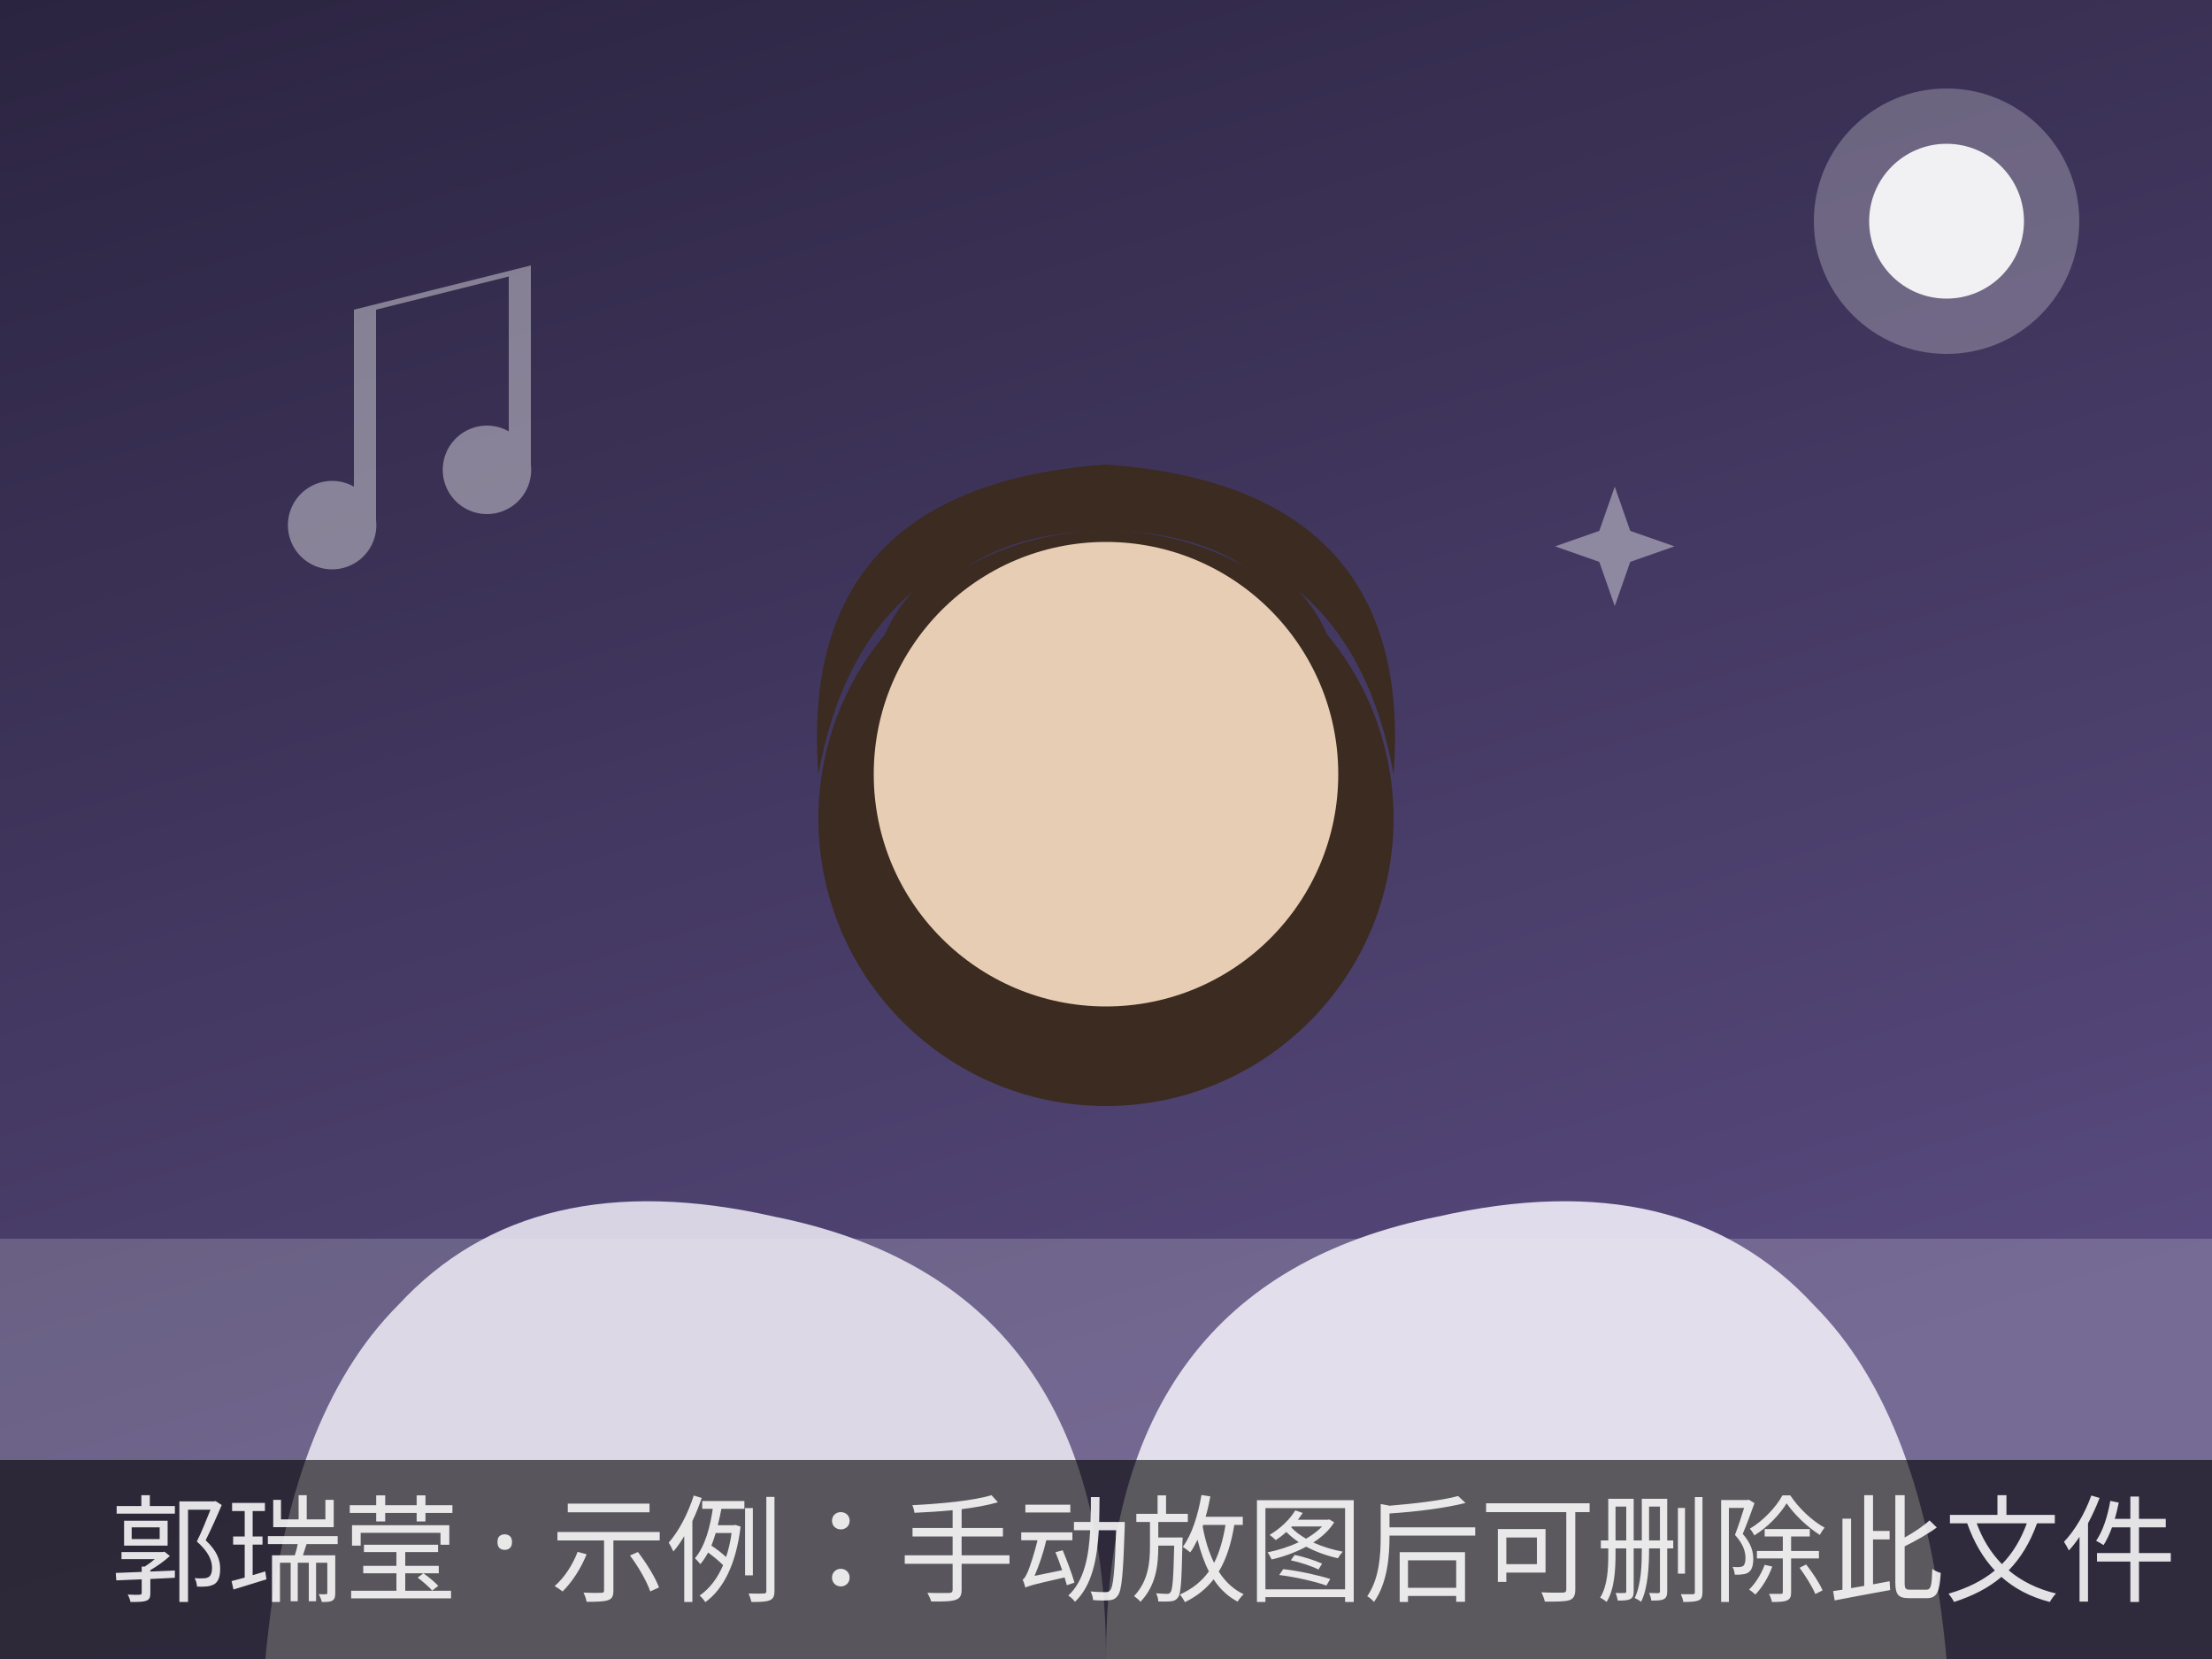
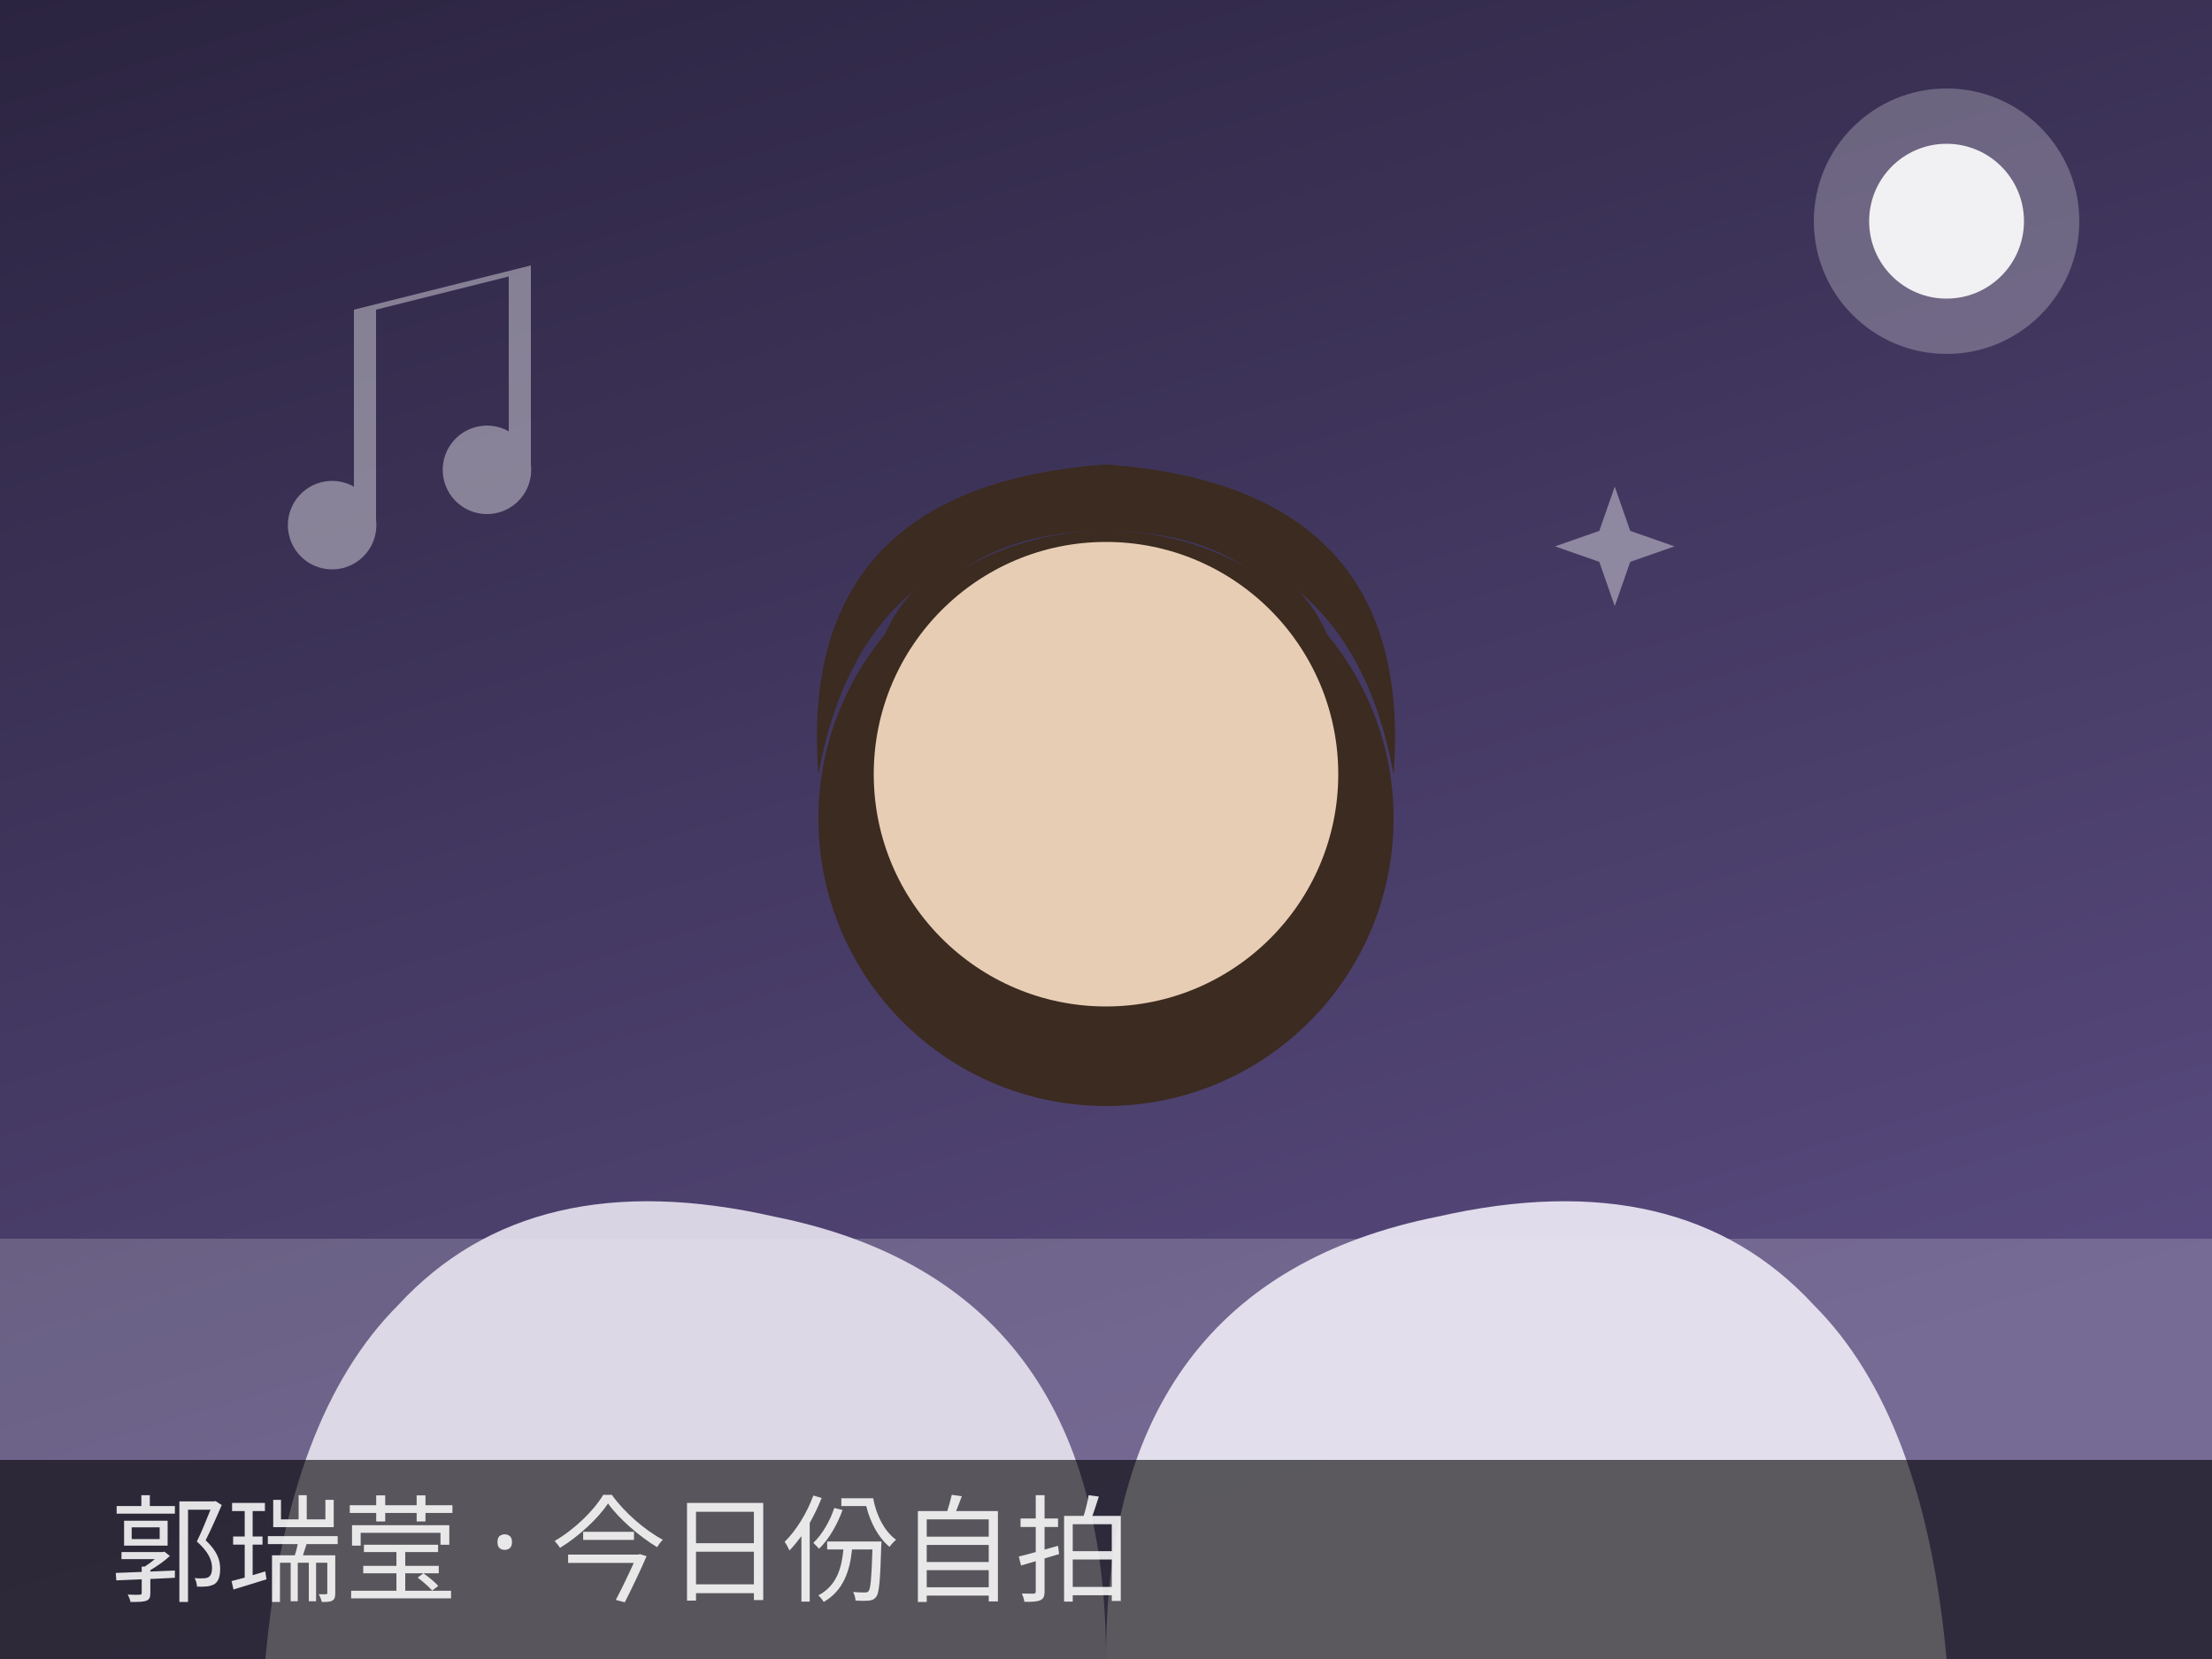
<svg xmlns="http://www.w3.org/2000/svg" viewBox="0 0 200 150">
  <defs>
    <linearGradient id="g" x1="0" y1="0" x2="0.4" y2="1">
      <stop offset="0" stop-color="#2b2440" />
      <stop offset="1" stop-color="#584a7e" />
    </linearGradient>
  </defs>
  <rect width="200" height="150" fill="url(#g)" />
  <g>
    <path d="M34 44 v-16 l12 -3 v14 a4 4 0 1 0 2 3 v-18 l-16 4 v16 a4 4 0 1 0 2 3Z" fill="rgba(255,255,255,.5)" opacity=".8" />
    <path d="M86 70 v-16 l12 -3 v14 a4 4 0 1 0 2 3 v-18 l-16 4 v16 a4 4 0 1 0 2 3Z" fill="rgba(255,255,255,.5)" opacity=".8" />
    <path d="M146 44 l1.4 4 4 1.4 -4 1.4 -1.4 4 -1.4 -4 -4 -1.4 4 -1.4Z" fill="rgba(255,255,255,.5)" opacity=".8" />
  </g>
  <g opacity=".18" fill="#fff">
    <rect x="0" y="112" width="200" height="38" />
  </g>
  <g>
    <path d="M100 150 q0 -34 30 -40 q22 -5 34 8 q10 10 12 32 Z" fill="#e8e4f0" opacity=".95" />
    <path d="M100 150 q0 -34 -30 -40 q-22 -5 -34 8 q-10 10 -12 32 Z" fill="#e8e4f0" opacity=".9" />
    <circle cx="100" cy="74" r="26" fill="#3b2b20" />
    <path d="M74 70 q4 -22 26 -22 q22 0 26 22 q2 -26 -26 -28 q-28 2 -26 28Z" fill="#3b2b20" />
    <circle cx="100" cy="70" r="21" fill="#e8cdb5" />
    <path d="M79 66 q3 -18 21 -18 q18 0 21 18 q1 -8 -4 -13 q-7 -7 -17 -7 q-10 0 -17 7 q-5 5 -4 13Z" fill="#3b2b20" />
  </g>
  <circle cx="176" cy="20" r="7" fill="#fff" opacity=".9" />
  <circle cx="176" cy="20" r="12" fill="#fff" opacity=".25" />
  <rect x="0" y="132" width="200" height="18" fill="#0009" />
-   <text x="10" y="144" font-size="10.5" fill="#fffd" font-family="sans-serif">郭瑞莹 · 示例：手动放图后可删除此文件</text>
+   <text x="10" y="144" font-size="10.5" fill="#fffd" font-family="sans-serif">郭瑞莹 · 今日份自拍</text>
</svg>
